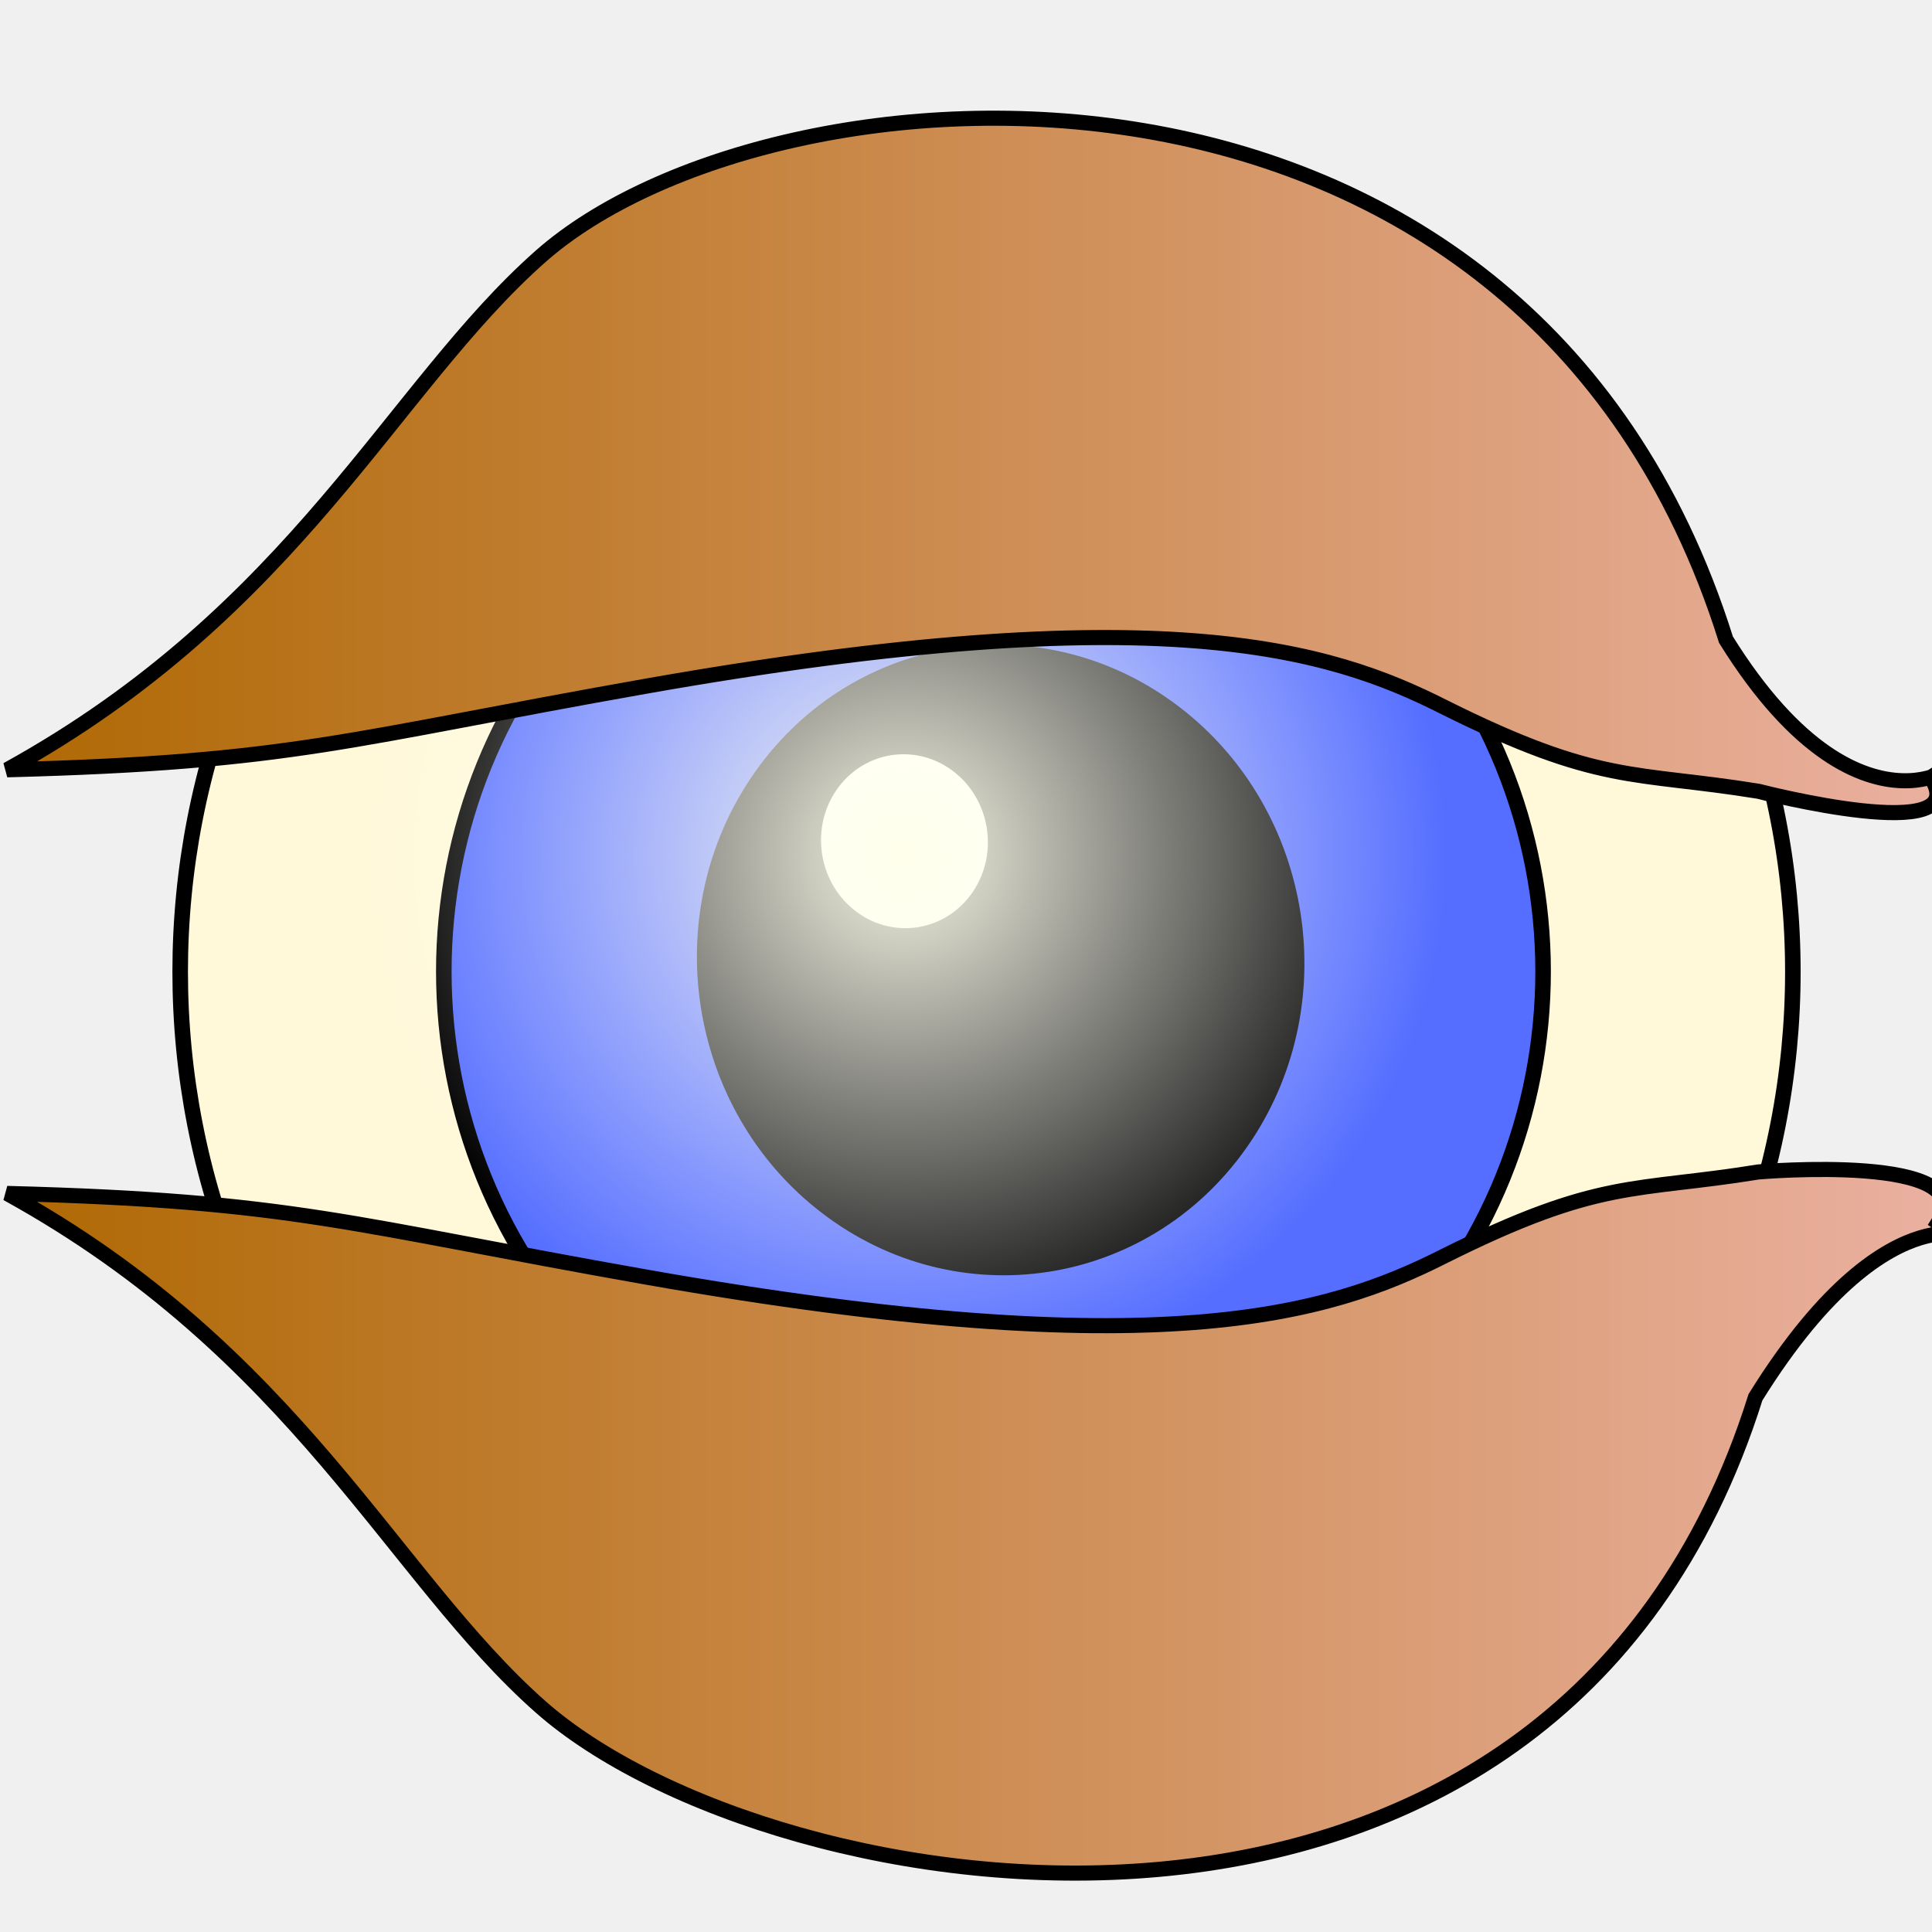
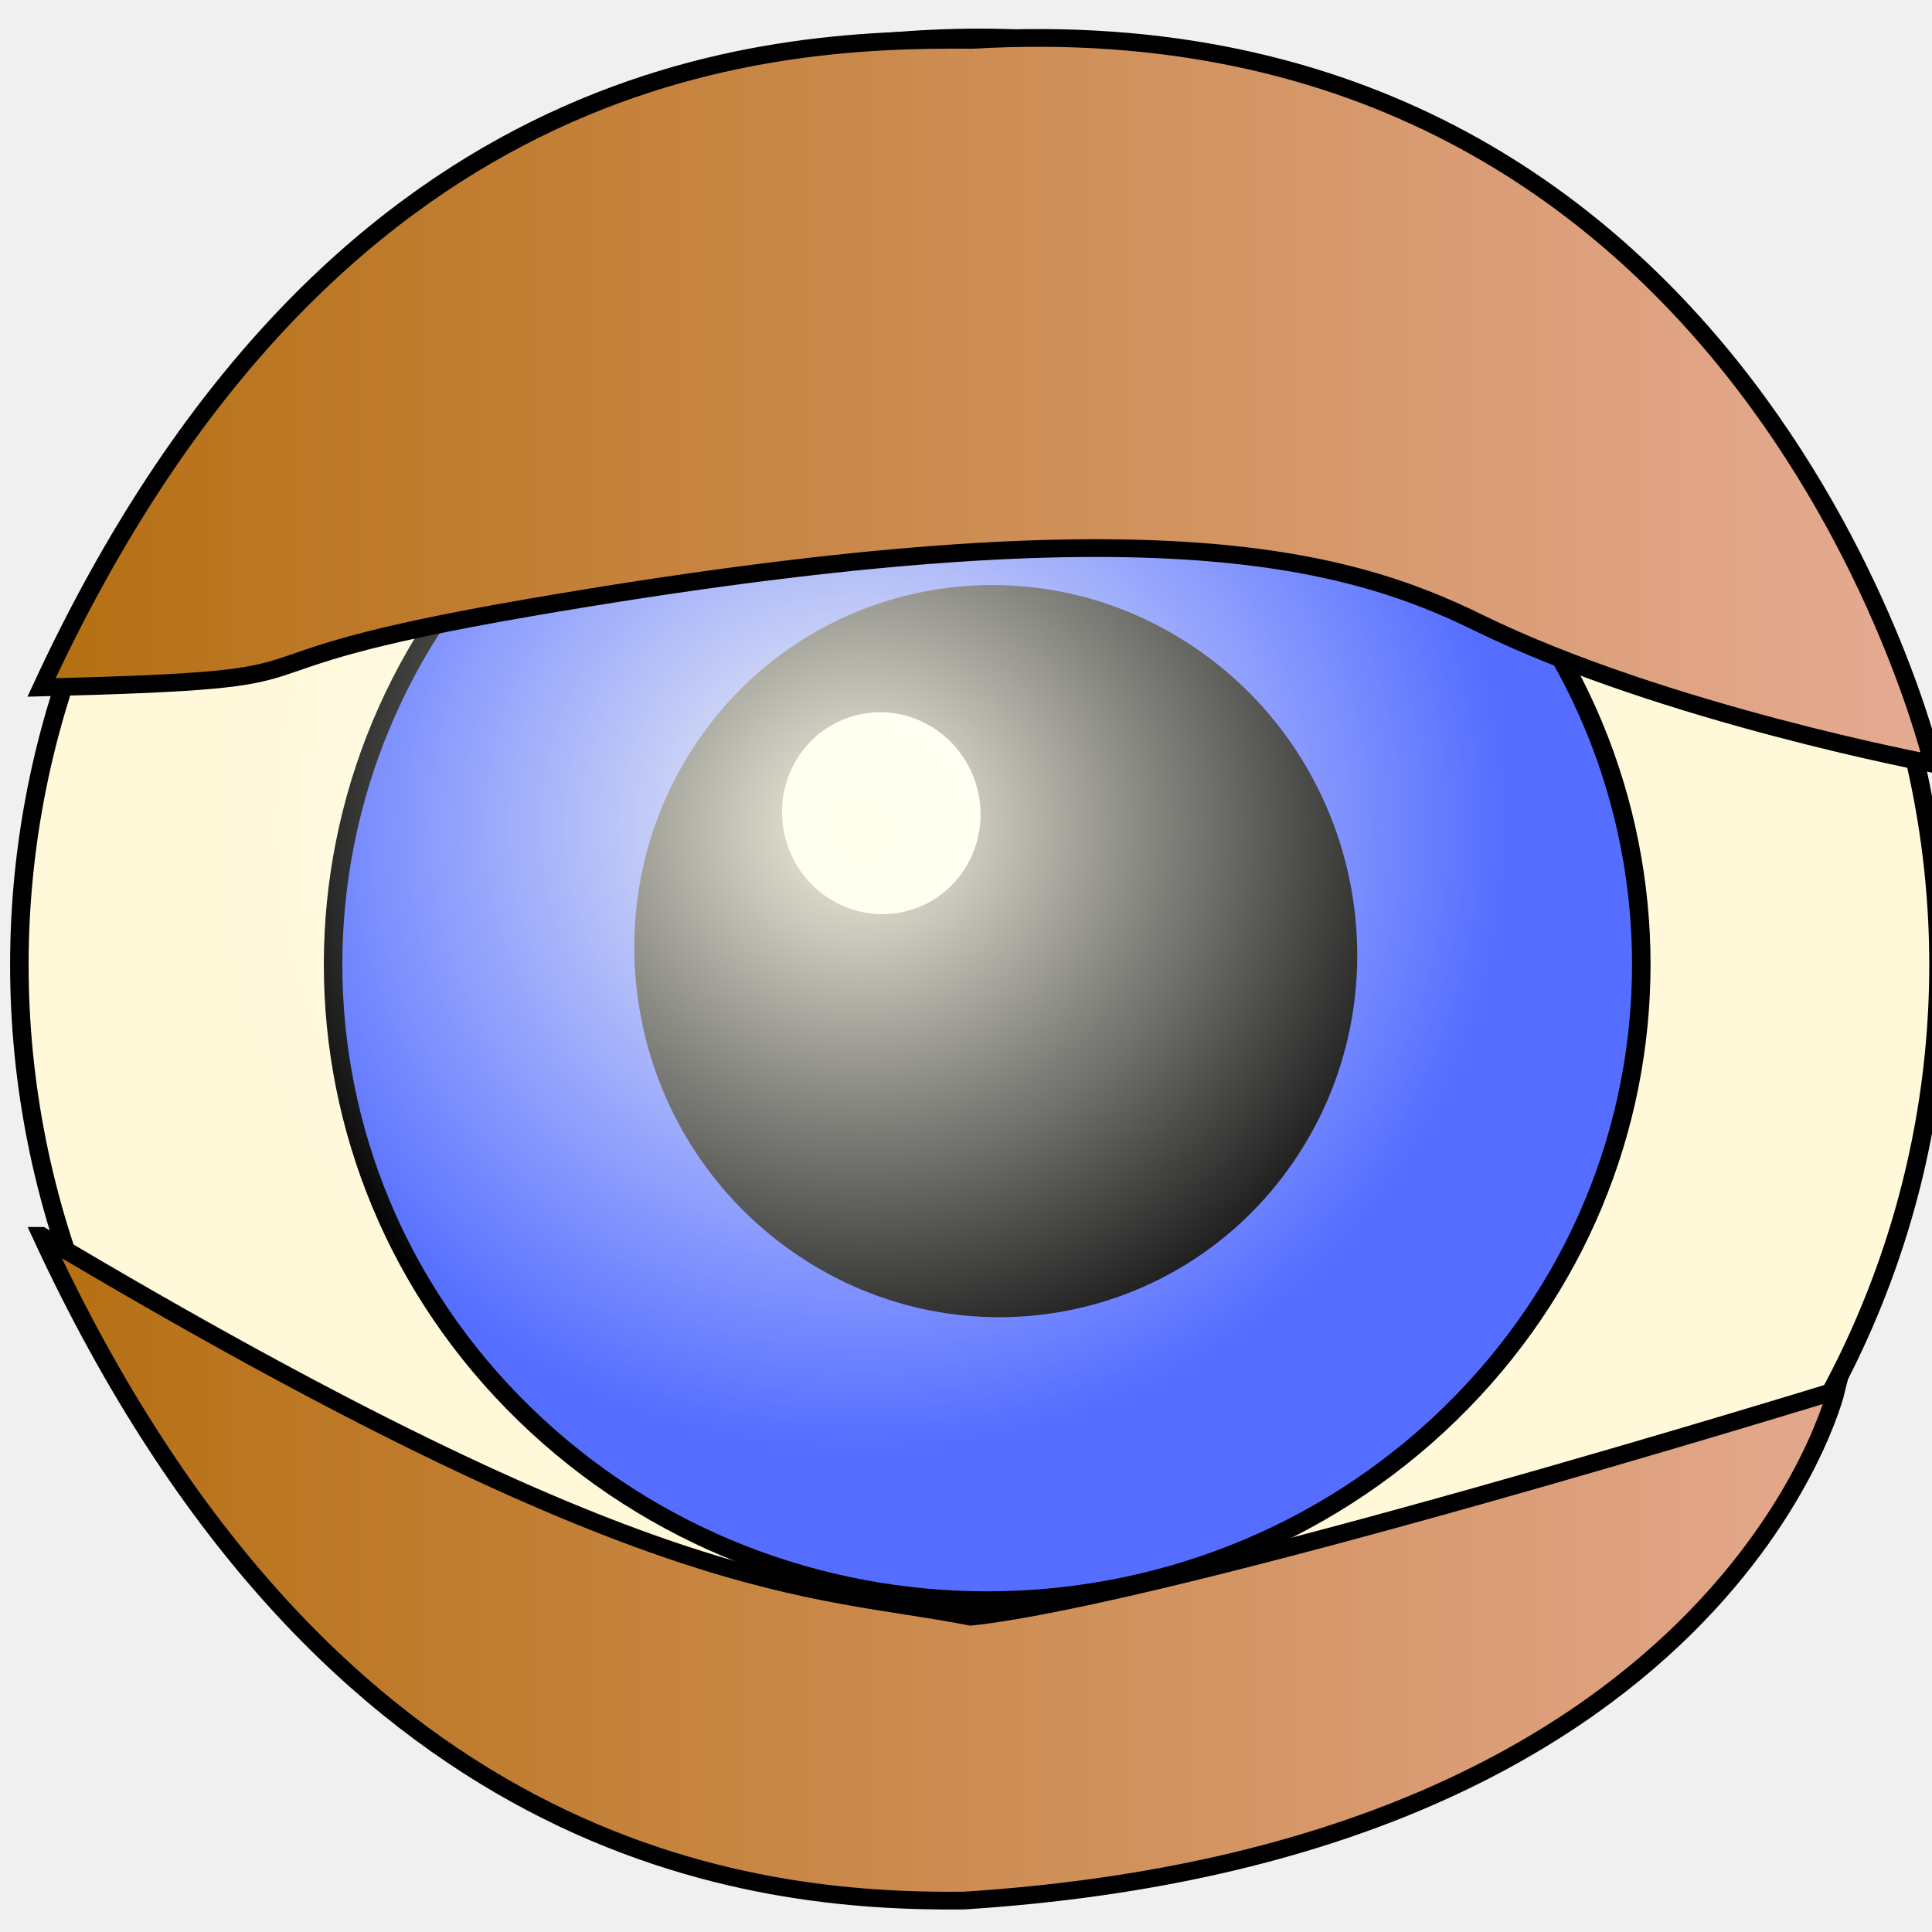
<svg xmlns="http://www.w3.org/2000/svg" xmlns:xlink="http://www.w3.org/1999/xlink" version="1.1" width="128" height="128" id="svg2">
  <defs id="defs22">
    <linearGradient id="linearGradient835">
      <stop style="stop-color:#ae6700;stop-opacity:1;" offset="0" id="stop837" />
      <stop style="stop-color:#ecb2a4;stop-opacity:1;" offset="1" id="stop839" />
    </linearGradient>
    <linearGradient id="linearGradient3898">
      <stop offset="0" style="stop-color:#ffffeb;stop-opacity:0" id="stop3900" />
      <stop offset="1" style="stop-color:#ffffff;stop-opacity:0" id="stop3902" />
    </linearGradient>
    <linearGradient id="linearGradient3855">
      <stop id="stop3857" style="stop-color:#ffffeb;stop-opacity:0.96" offset="0" />
      <stop id="stop3859" style="stop-color:#ffffff;stop-opacity:0" offset="1" />
    </linearGradient>
    <radialGradient cx="47.927" cy="46.692" r="53.103" fx="47.927" fy="46.692" id="radialGradient3861" xlink:href="#linearGradient3855" gradientUnits="userSpaceOnUse" gradientTransform="matrix(0.5793088,-0.01286917,0.01343291,0.6046878,19.53539,19.13987)" />
    <radialGradient xlink:href="#linearGradient3855" id="radialGradient3896" cx="53.286" cy="50.134" fx="53.286" fy="50.134" r="63.767" gradientTransform="matrix(0.6628958,0.00766146,-0.00752813,0.6513601,21.97045,21.65416)" gradientUnits="userSpaceOnUse" />
-     <linearGradient xlink:href="#linearGradient835" id="linearGradient841" x1="-2.138" y1="31.616" x2="131.415" y2="31.616" gradientUnits="userSpaceOnUse" />
-     <linearGradient xlink:href="#linearGradient835" id="linearGradient873" gradientUnits="userSpaceOnUse" x1="-2.138" y1="31.616" x2="131.415" y2="31.616" gradientTransform="matrix(1,0,0,-1,0,130.0684)" />
+     <linearGradient xlink:href="#linearGradient835" id="linearGradient841" x1="-2.138" y1="31.616" x2="131.415" y2="31.616" gradientUnits="userSpaceOnUse" gradientTransform="matrix(1.19005,0,0,1.16108,-12.92362,-10.83209)" />
+     <linearGradient xlink:href="#linearGradient835" id="linearGradient62" gradientUnits="userSpaceOnUse" x1="-2.138" y1="31.616" x2="131.415" y2="31.616" gradientTransform="matrix(1.19005,0,0,-1.16108,-12.92362,138.2567)" />
  </defs>
-   <g id="Background" transform="matrix(0.8495192,0,0,0.8525557,11.53098,9.650177)">
+   <g id="Background" transform="matrix(1.01097,0,0,0.9898853,0.7988195,0.3725327)">
    <path d="m 107.83,20.322 c 24.558,24.233 24.558,63.523 0,87.756 -24.558,24.233 -64.375,24.233 -88.933,0 -24.558,-24.233 -24.558,-63.523 0,-87.756 24.558,-24.233 64.375,-24.233 88.933,0 z" id="path5" style="fill:#fff8d9;fill-opacity:1;stroke:#000000;stroke-width:1.213px;stroke-linecap:butt;stroke-linejoin:miter;stroke-opacity:1" />
    <path d="m 94.215,34.081 c 16.74,16.621 16.74,43.57 0,60.191 -16.74,16.621 -43.882,16.621 -60.622,0 -16.74,-16.621 -16.74,-43.57 0,-60.191 16.74,-16.621 43.882,-16.621 60.622,0 z" id="path7" style="fill:#556eff;fill-opacity:1;stroke:#000000;stroke-width:1.213px;stroke-linecap:butt;stroke-linejoin:miter;stroke-opacity:1" />
    <path d="" id="path9" style="fill:none;stroke:#000000;stroke-width:1px;stroke-linecap:butt;stroke-linejoin:miter;stroke-opacity:1" />
    <path d="M 77.579,43.762 C 88.069,51.371 90.703,66.28 83.462,77.06 76.22,87.841 61.845,90.412 51.355,82.802 40.864,75.193 38.23,60.285 45.472,49.504 52.713,38.723 67.088,36.152 77.579,43.762 z" id="path11" style="fill:#000000;fill-opacity:1;stroke:#000000;stroke-width:1.213px;stroke-linecap:butt;stroke-linejoin:miter;stroke-opacity:1" />
    <path d="m 61.004,48.036 c 3.233,2.345 4.045,6.939 1.813,10.262 -2.232,3.322 -6.662,4.115 -9.894,1.77 -3.233,-2.345 -4.045,-6.939 -1.813,-10.262 2.232,-3.322 6.662,-4.115 9.894,-1.77 z" id="path13" style="fill:#ffffff;fill-opacity:1;stroke:#000000;stroke-width:1.213px;stroke-linecap:butt;stroke-linejoin:miter;stroke-opacity:1" />
  </g>
  <g id="layer1" />
-   <g id="Light" transform="matrix(0.8495192,0,0,0.8525557,11.53098,10.06669)">
+   <g id="Light" transform="matrix(1.01097,0,0,0.9898853,0.7988195,0.856141)">
    <path d="M 77.611,103.448 C 55.396,108.194 31.54,94.478 24.326,72.812 17.112,51.146 29.273,29.734 51.488,24.988 c 22.215,-4.747 46.072,8.969 53.286,30.635 7.214,21.666 -4.947,43.078 -27.162,47.825 z" id="path18" style="fill:none;stroke:none" />
  </g>
  <g id="layer2">
-     <path style="fill:url(#radialGradient3896);fill-opacity:1;fill-rule:evenodd;stroke:#000000;stroke-width:0;stroke-linecap:butt;stroke-linejoin:miter;stroke-miterlimit:4;stroke-opacity:1;stroke-dasharray:none" id="path3120" d="m 127.023,63.511 a 63.267,64 0 1 1 -0.057,-2.704" transform="matrix(0.8495192,0,0,0.8525557,11.53098,10.06669)" />
-     <path id="path823" style="font-size:medium;font-style:normal;font-variant:normal;font-weight:normal;font-stretch:normal;text-indent:0;text-align:start;text-decoration:none;line-height:normal;letter-spacing:normal;word-spacing:normal;text-transform:none;direction:ltr;block-progression:tb;writing-mode:lr-tb;text-anchor:start;baseline-shift:baseline;color:#000000;fill:url(#linearGradient841);fill-opacity:1;stroke:#000000;stroke-width:1;stroke-miterlimit:4;stroke-opacity:1;stroke-dasharray:none;marker:none;visibility:visible;display:inline;overflow:visible;enable-background:accumulate;font-family:Sans;-inkscape-font-specification:Sans" d="m 0.469,51 c 19.029,-0.489 22.681,-2.071 42.359,-5.544 33.974,-5.995 45.202,-2.481 52.859,1.398 10.317,5.151 12.535,4.23 20.813,5.57 0,0 14.404,3.731 11.418,-0.923 3.577,-2.393 -4.159,6.029 -13.568,-9.119 C 100.986,-0.155 51.117,3.464 35.814,16.986 25.98,25.675 19.653,40.421 0.469,51 z" />
-     <path d="m 0.469,79.068 c 19.029,0.489 22.681,2.071 42.359,5.544 33.974,5.995 45.202,2.481 52.859,-1.398 C 106.004,78.063 108.222,78.984 116.5,77.644 c 0,0 14.892,-1.289 11.906,3.366 3.577,2.393 -2.694,-3.586 -12.102,11.562 C 102.94,135.109 51.117,126.604 35.814,113.082 25.98,104.393 19.653,89.647 0.469,79.068 z" style="font-size:medium;font-style:normal;font-variant:normal;font-weight:normal;font-stretch:normal;text-indent:0;text-align:start;text-decoration:none;line-height:normal;letter-spacing:normal;word-spacing:normal;text-transform:none;direction:ltr;block-progression:tb;writing-mode:lr-tb;text-anchor:start;baseline-shift:baseline;color:#000000;fill:url(#linearGradient873);fill-opacity:1;stroke:#000000;stroke-width:1;stroke-miterlimit:4;stroke-opacity:1;stroke-dasharray:none;marker:none;visibility:visible;display:inline;overflow:visible;enable-background:accumulate;font-family:Sans;-inkscape-font-specification:Sans" id="path871" />
+     <path style="fill:url(#radialGradient3896);fill-opacity:1;fill-rule:evenodd;stroke:#000000;stroke-width:0;stroke-linecap:butt;stroke-linejoin:miter;stroke-miterlimit:4;stroke-opacity:1;stroke-dasharray:none" id="path3120" d="m 127.023,63.511 a 63.267,64 0 1 1 -0.057,-2.704" transform="matrix(1.00904,0,0,0.9898853,-0.4216114,0.6118662)" />
+     <path id="path823" style="font-size:medium;font-style:normal;font-variant:normal;font-weight:normal;font-stretch:normal;text-indent:0;text-align:start;text-decoration:none;line-height:normal;letter-spacing:normal;word-spacing:normal;text-transform:none;direction:ltr;block-progression:tb;writing-mode:lr-tb;text-anchor:start;baseline-shift:baseline;color:#000000;fill:url(#linearGradient841);fill-opacity:1;stroke:#000000;stroke-width:1.175;stroke-miterlimit:4;stroke-opacity:1;stroke-dasharray:none;marker:none;visibility:visible;display:inline;overflow:visible;enable-background:accumulate;font-family:Sans;-inkscape-font-specification:Sans" d="M 2.751,45.547 C 25.396,44.98 11.719,44.276 35.137,40.245 c 40.431,-6.961 53.792,-3.447 62.904,1.056 12.278,5.981 30.002,9.303 30.002,9.303 0,0 -11.98,-50.976 -63.606,-47.963 C 50.455,2.504 21.854,4.249 2.751,45.547 z" />
+     <path d="M 2.751,81.878 C 43.506,106.171 53.478,104.997 64.32,107.112 77.761,105.669 121.647,92.137 121.647,92.137 c 0,0 -7.329,30.555 -57.792,33.782 -13.982,0.137 -42.002,-2.743 -61.105,-44.041 z" style="font-size:medium;font-style:normal;font-variant:normal;font-weight:normal;font-stretch:normal;text-indent:0;text-align:start;text-decoration:none;line-height:normal;letter-spacing:normal;word-spacing:normal;text-transform:none;direction:ltr;block-progression:tb;writing-mode:lr-tb;text-anchor:start;baseline-shift:baseline;color:#000000;fill:url(#linearGradient62);fill-opacity:1;stroke:#000000;stroke-width:1.175;stroke-miterlimit:4;stroke-opacity:1;stroke-dasharray:none;marker:none;visibility:visible;display:inline;overflow:visible;enable-background:accumulate;font-family:Sans;-inkscape-font-specification:Sans" id="path60" />
  </g>
</svg>
